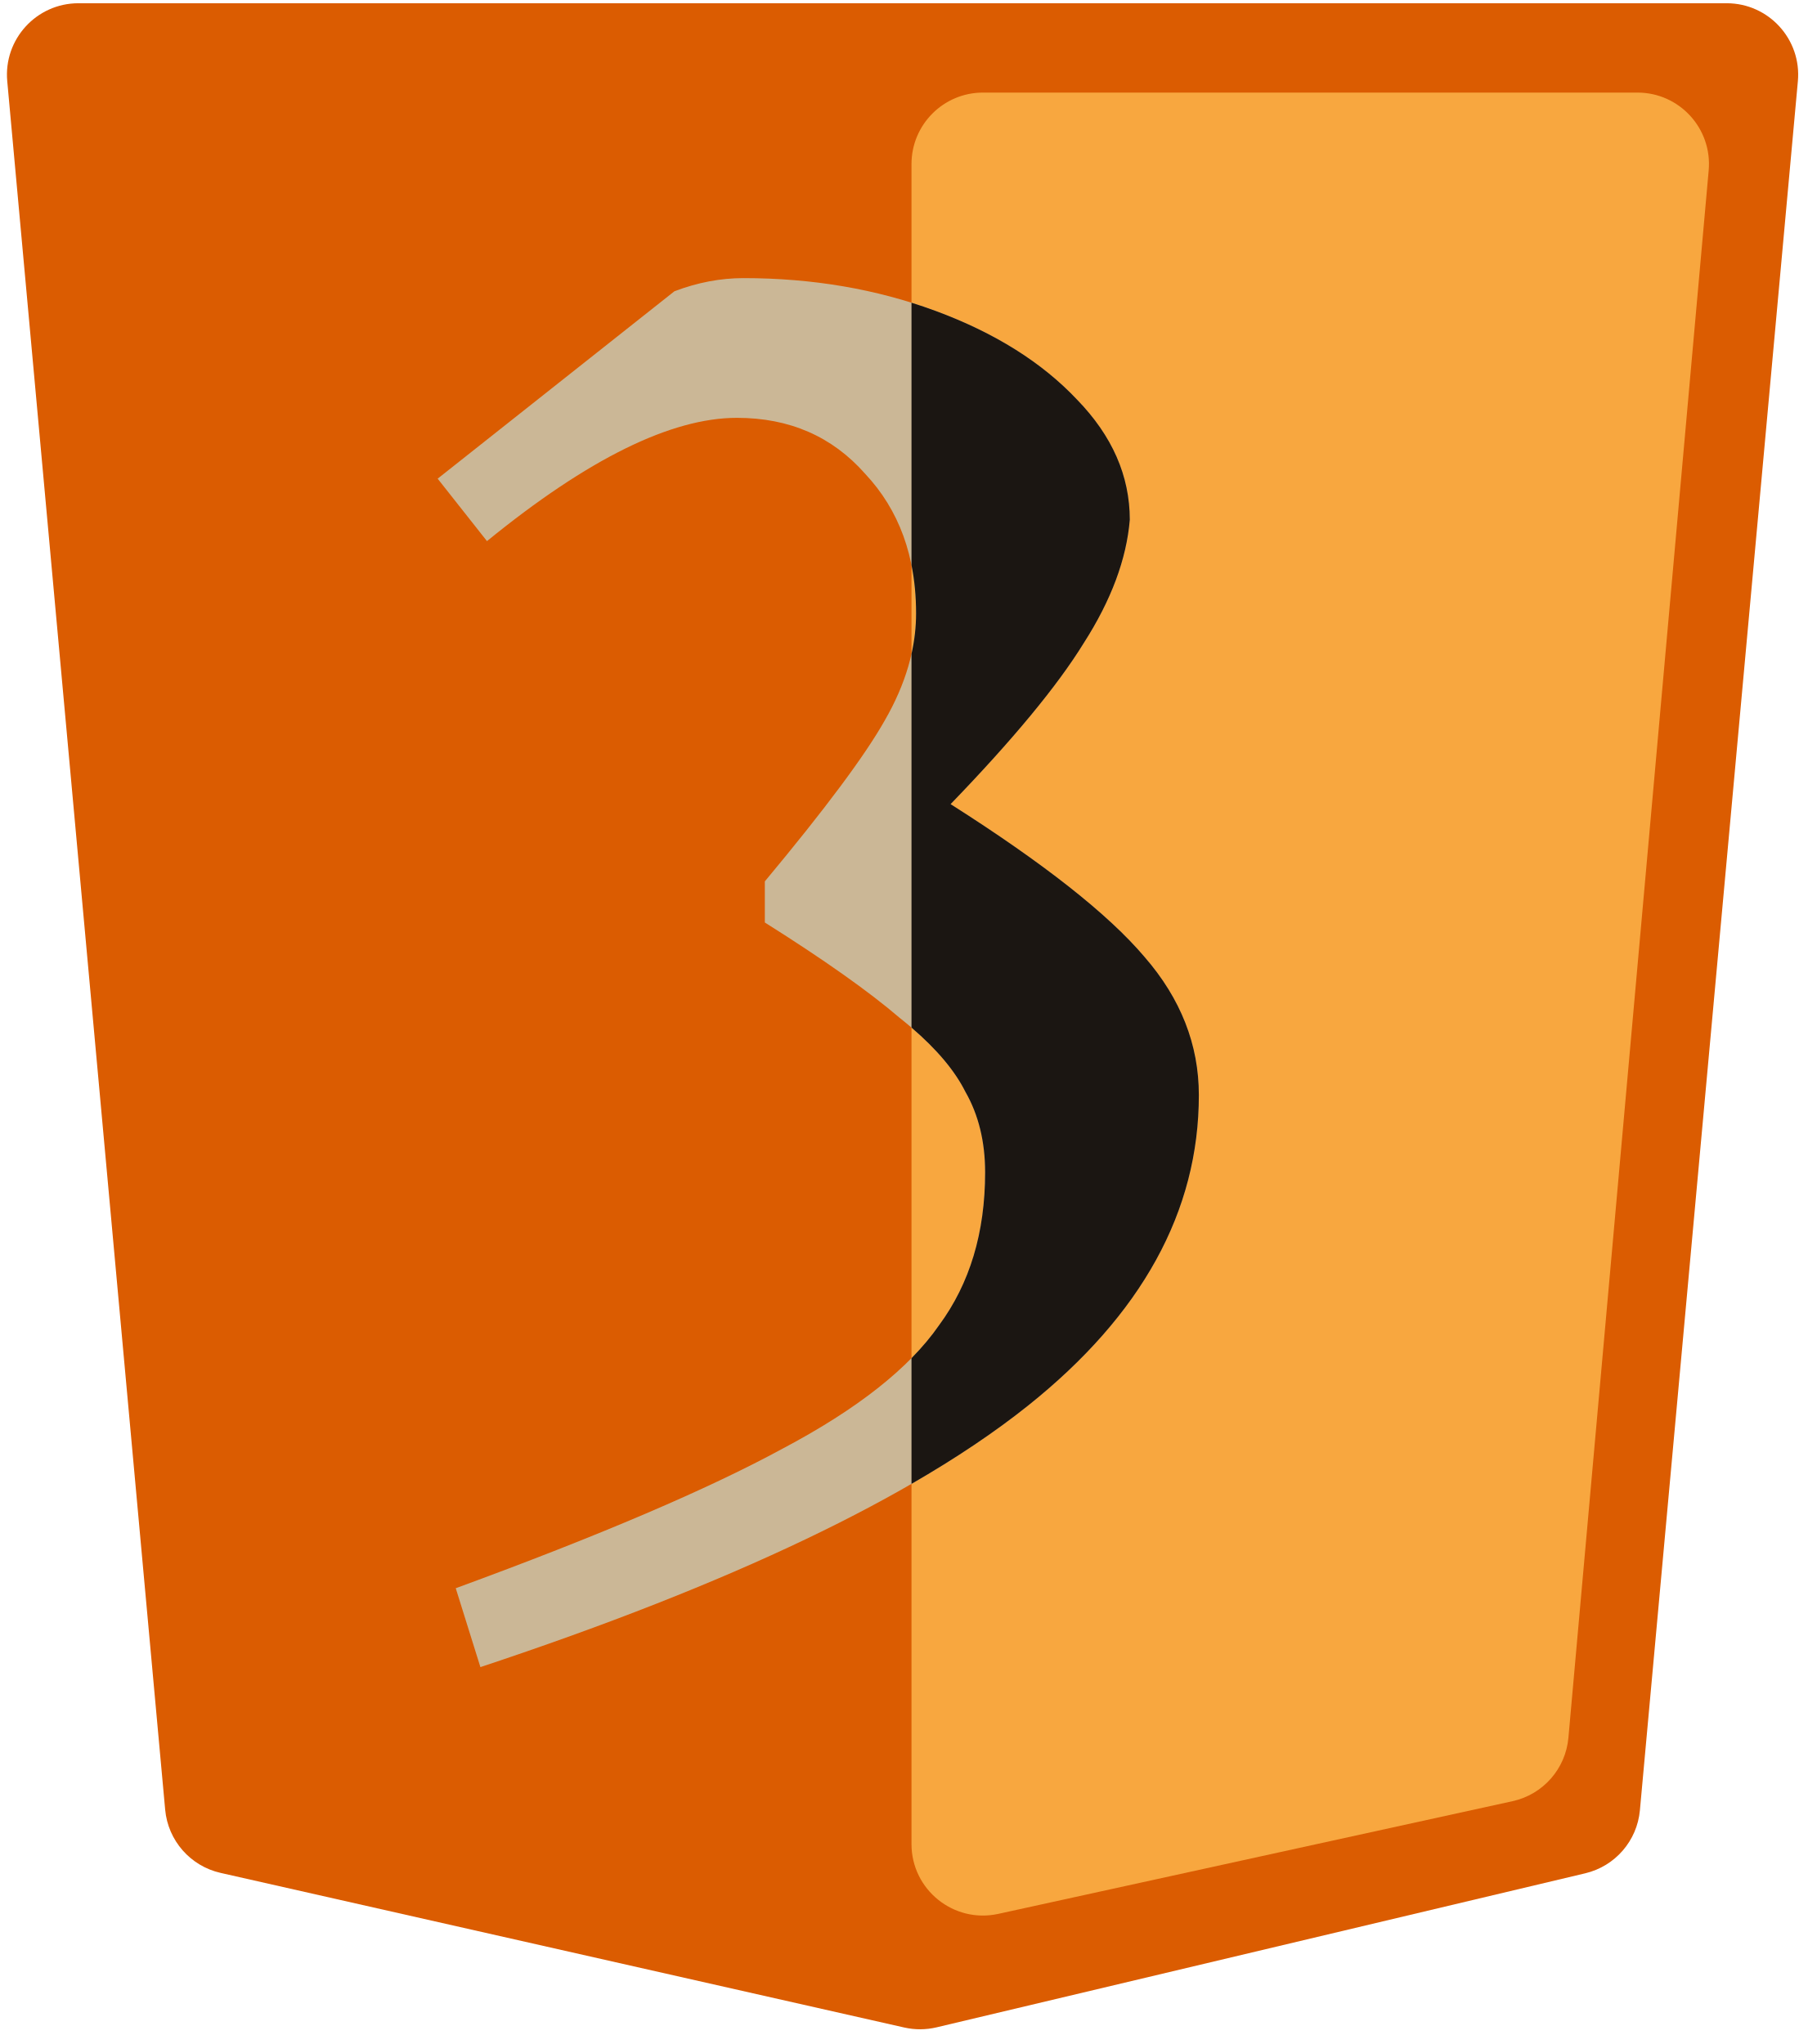
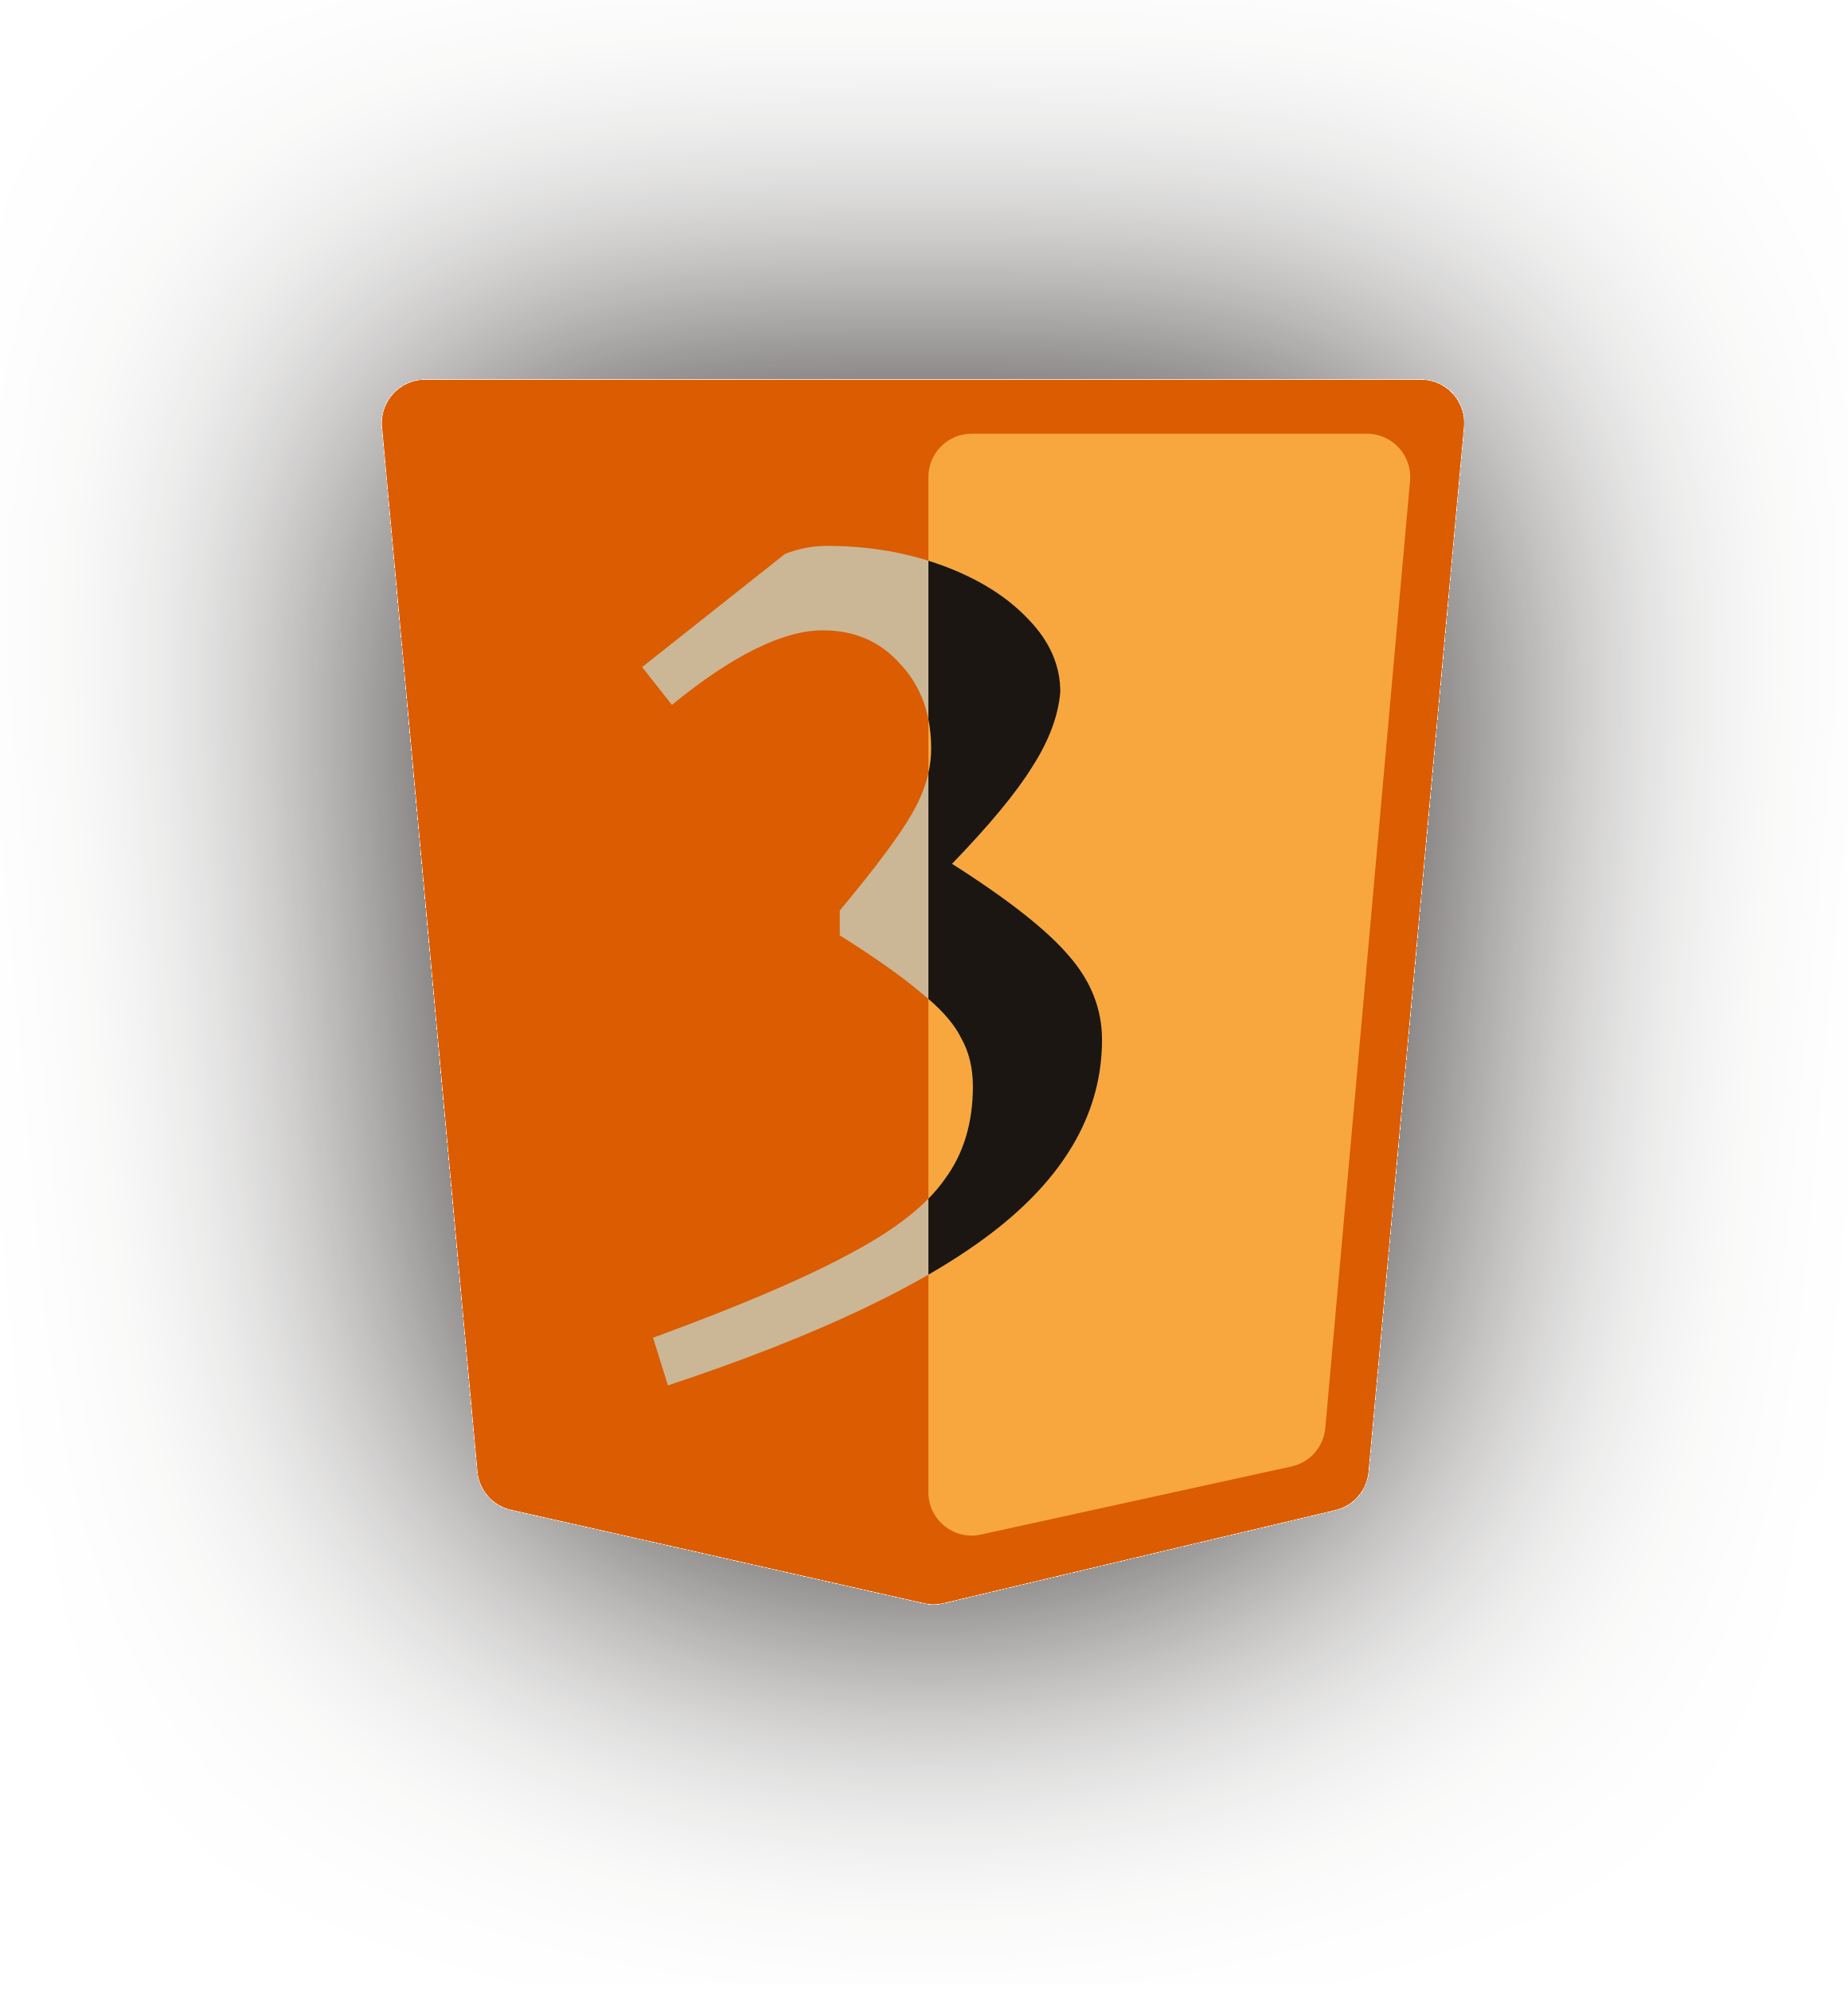
- <svg xmlns="http://www.w3.org/2000/svg" width="107" height="121" viewBox="0 0 107 121" fill="none">
-   <path d="M102.2 0.192H4.643C2.154 0.192 0.203 2.33 0.429 4.808L9.776 107.129C9.943 108.955 11.267 110.466 13.056 110.871L53.522 120.024C54.152 120.166 54.805 120.163 55.433 120.014L93.828 110.895C95.596 110.475 96.898 108.973 97.063 107.164L106.413 4.808C106.639 2.33 104.688 0.192 102.2 0.192Z" fill="#DB5C01" />
-   <path d="M96.92 5.481H58.181C55.844 5.481 53.95 7.375 53.95 9.712V109.165C53.95 111.866 56.448 113.876 59.087 113.297L89.524 106.626C91.329 106.231 92.668 104.71 92.832 102.87L101.134 10.089C101.355 7.613 99.405 5.481 96.92 5.481Z" fill="#F8A73F" />
-   <path d="M56.264 47.603C61.778 51.106 65.606 54.122 67.747 56.652C69.887 59.117 70.958 61.842 70.958 64.826C70.958 71.703 67.584 77.833 60.838 83.217C54.091 88.602 43.29 93.759 28.434 98.689L26.975 94.019C35.473 90.905 41.928 88.148 46.339 85.747C50.75 83.412 53.832 80.979 55.583 78.449C57.4 75.984 58.308 72.968 58.308 69.4C58.308 67.583 57.919 65.994 57.14 64.632C56.426 63.204 55.129 61.745 53.248 60.253C51.431 58.696 48.772 56.815 45.269 54.609V52.176C48.837 47.895 51.204 44.716 52.372 42.64C53.605 40.499 54.221 38.391 54.221 36.315C54.221 32.942 53.215 30.185 51.204 28.044C49.258 25.838 46.728 24.735 43.614 24.735C39.722 24.735 34.792 27.168 28.823 32.033L25.904 28.336L39.917 17.243C41.279 16.724 42.641 16.464 44.004 16.464C48.09 16.464 51.885 17.113 55.389 18.41C58.892 19.708 61.681 21.459 63.757 23.665C65.833 25.806 66.871 28.174 66.871 30.768C66.676 33.104 65.768 35.536 64.146 38.066C62.589 40.596 59.962 43.775 56.264 47.603Z" fill="#CBB796" />
-   <path fill-rule="evenodd" clip-rule="evenodd" d="M53.95 87.842C56.587 86.319 58.882 84.778 60.838 83.217C67.584 77.833 70.958 71.703 70.958 64.826C70.958 61.842 69.887 59.117 67.747 56.652C65.606 54.122 61.778 51.106 56.264 47.603C59.962 43.775 62.589 40.597 64.146 38.067C65.768 35.537 66.676 33.104 66.871 30.768C66.871 28.174 65.833 25.806 63.757 23.665C61.681 21.459 58.892 19.708 55.389 18.41C54.914 18.235 54.435 18.071 53.95 17.919V33.449C54.131 34.349 54.221 35.304 54.221 36.315C54.221 37.109 54.131 37.909 53.95 38.713V60.831C55.456 62.123 56.519 63.389 57.14 64.632C57.919 65.994 58.308 67.583 58.308 69.4C58.308 72.968 57.4 75.984 55.583 78.449C55.128 79.106 54.584 79.756 53.95 80.4V87.842Z" fill="#1B1612" />
+ <svg xmlns="http://www.w3.org/2000/svg" width="181" height="195" viewBox="0 0 181 195" fill="none">
+   <g filter="url(#filter0_d_426_1316)">
+     <path d="M139.2 37.192H41.642C39.154 37.192 37.203 39.33 37.429 41.808L46.776 144.129C46.943 145.955 48.267 147.466 50.056 147.871L90.522 157.024C91.152 157.166 91.805 157.163 92.433 157.014L130.828 147.895C132.596 147.475 133.898 145.973 134.063 144.164L143.413 41.808C143.639 39.33 141.688 37.192 139.2 37.192Z" fill="#DB5C01" />
+     <path d="M133.92 42.481H95.181C92.844 42.481 90.95 44.375 90.95 46.712V146.165C90.95 148.866 93.448 150.876 96.087 150.297L126.524 143.626C128.328 143.231 129.668 141.71 129.832 139.87L138.134 47.089C138.355 44.613 136.405 42.481 133.92 42.481Z" fill="#F8A73F" />
+     <path d="M93.264 84.603C98.778 88.106 102.606 91.122 104.747 93.652C106.887 96.117 107.958 98.842 107.958 101.826C107.958 108.703 104.584 114.833 97.838 120.217C91.091 125.602 80.29 130.759 65.434 135.689L63.975 131.018C72.473 127.905 78.928 125.148 83.339 122.747C87.75 120.412 90.832 117.979 92.583 115.449C94.4 112.984 95.308 109.968 95.308 106.4C95.308 104.583 94.918 102.994 94.14 101.632C93.427 100.204 92.129 98.745 90.248 97.253C88.431 95.696 85.772 93.814 82.269 91.609V89.176C85.837 84.895 88.204 81.716 89.372 79.64C90.605 77.499 91.221 75.391 91.221 73.315C91.221 69.942 90.215 67.185 88.204 65.044C86.258 62.838 83.728 61.735 80.614 61.735C76.722 61.735 71.792 64.168 65.823 69.034L62.904 65.336L76.917 54.243C78.279 53.724 79.641 53.464 81.004 53.464C85.09 53.464 88.885 54.113 92.388 55.41C95.892 56.708 98.681 58.459 100.757 60.665C102.833 62.806 103.871 65.174 103.871 67.769C103.676 70.104 102.768 72.537 101.146 75.067C99.589 77.597 96.962 80.775 93.264 84.603Z" fill="#CBB796" />
+     <path fill-rule="evenodd" clip-rule="evenodd" d="M90.95 124.842C93.587 123.319 95.882 121.778 97.838 120.217C104.584 114.833 107.958 108.703 107.958 101.826C107.958 98.842 106.887 96.118 104.747 93.652C102.606 91.122 98.778 88.106 93.264 84.603C96.962 80.775 99.589 77.597 101.146 75.067C102.768 72.537 103.676 70.104 103.871 67.769C103.871 65.174 102.833 62.806 100.757 60.665C98.681 58.459 95.892 56.708 92.388 55.41C91.914 55.235 91.435 55.071 90.95 54.919V70.449C91.131 71.349 91.221 72.304 91.221 73.315C91.221 74.109 91.131 74.909 90.95 75.713V97.832C92.456 99.123 93.519 100.389 94.14 101.632C94.918 102.994 95.308 104.583 95.308 106.4C95.308 109.968 94.4 112.984 92.583 115.449C92.128 116.106 91.584 116.756 90.95 117.4V124.842Z" fill="#1B1612" />
+   </g>
+   <defs>
+     <filter id="filter0_d_426_1316" x="-0.192" y="-0.2" width="181.227" height="194.528" filterUnits="userSpaceOnUse" color-interpolation-filters="sRGB">
+       <feFlood flood-opacity="0" result="BackgroundImageFix" />
+       <feColorMatrix in="SourceAlpha" type="matrix" values="0 0 0 0 0 0 0 0 0 0 0 0 0 0 0 0 0 0 127 0" result="hardAlpha" />
+       <feOffset />
+       <feGaussianBlur stdDeviation="18.6" />
+       <feComposite in2="hardAlpha" operator="out" />
+       <feColorMatrix type="matrix" values="0 0 0 0 0.106 0 0 0 0 0.086 0 0 0 0 0.071 0 0 0 1 0" />
+       <feBlend mode="normal" in2="BackgroundImageFix" result="effect1_dropShadow_426_1316" />
+       <feBlend mode="normal" in="SourceGraphic" in2="effect1_dropShadow_426_1316" result="shape" />
+     </filter>
+   </defs>
</svg>
